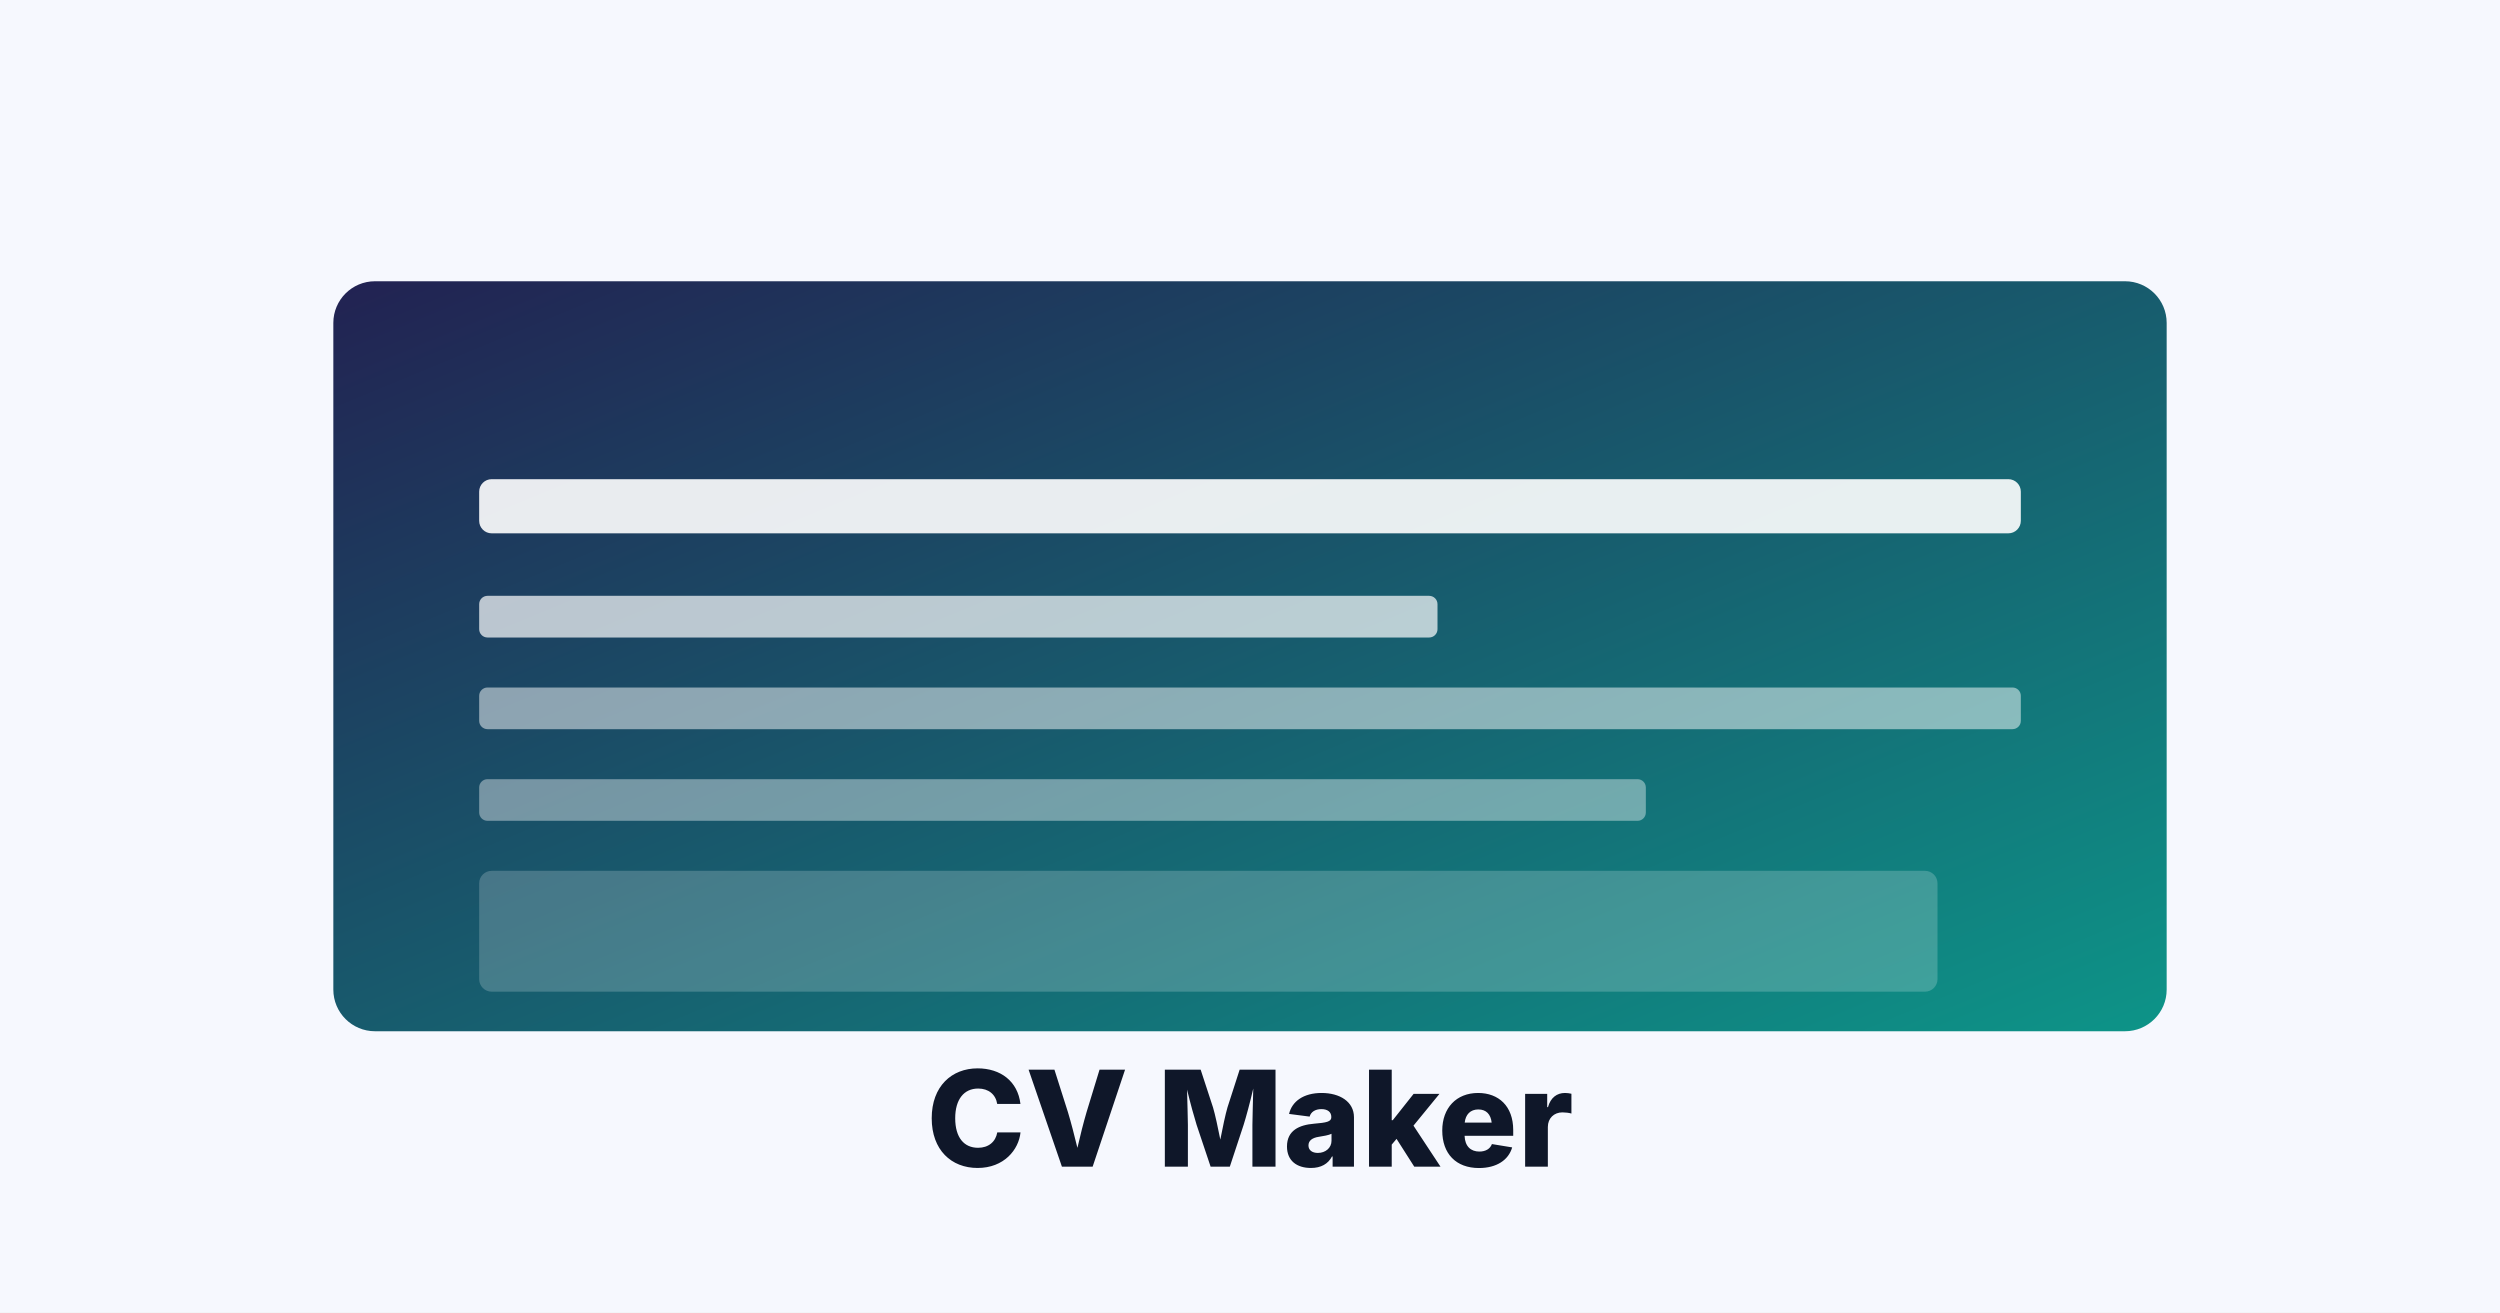
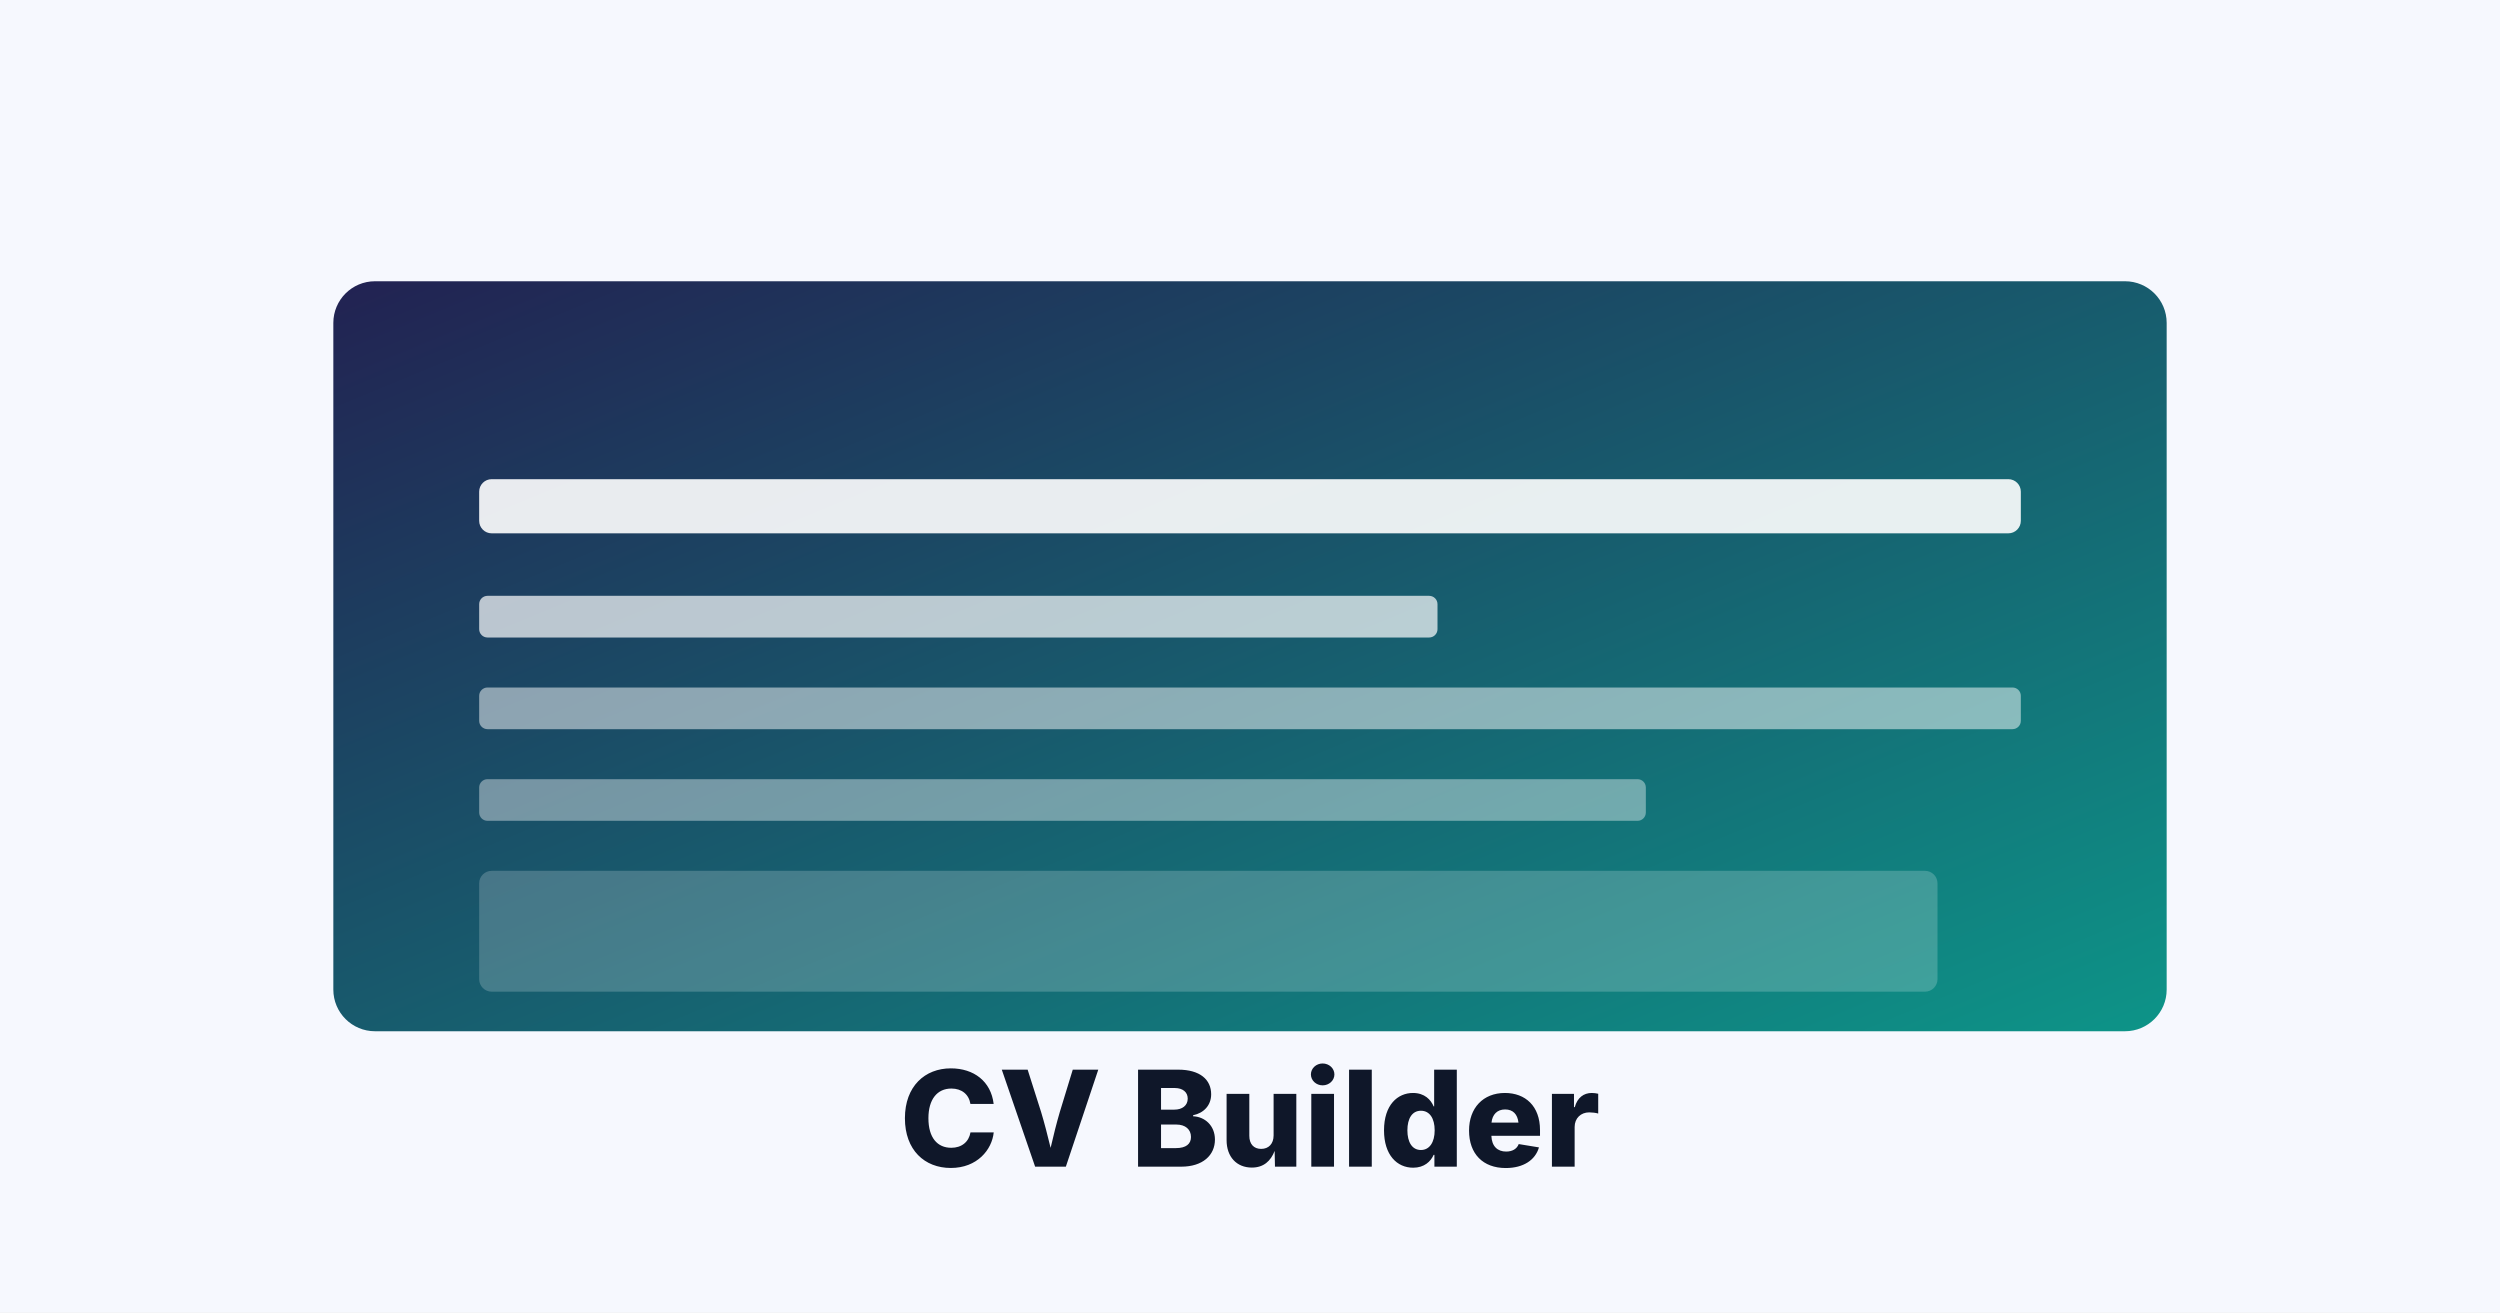
<svg xmlns="http://www.w3.org/2000/svg" viewBox="0 0 1200 630" width="1200" height="630">
  <rect width="1200" height="630" fill="hsl(222 71% 98%)" />
  <defs>
    <linearGradient id="g" x1="0" y1="0" x2="1" y2="1">
      <stop offset="0" stop-color="#222252" />
      <stop offset="1" stop-color="#0d9488" />
    </linearGradient>
  </defs>
  <rect x="160" y="135" width="880" height="360" rx="20" fill="url(#g)" />
  <rect x="230" y="230" width="740" height="26" rx="6" fill="white" opacity="0.9" />
  <rect x="230" y="286" width="460" height="20" rx="4" fill="white" opacity="0.7" />
  <rect x="230" y="330" width="740" height="20" rx="4" fill="white" opacity="0.5" />
  <rect x="230" y="374" width="560" height="20" rx="4" fill="white" opacity="0.4" />
  <rect x="230" y="418" width="700" height="58" rx="6" fill="white" opacity="0.2" />
-   <text x="600" y="560" font-family="Inter, sans-serif" font-size="64" font-weight="800" fill="hsl(222 47% 11%)" text-anchor="middle">CV Maker</text>
+   <text x="600" y="560" font-family="Inter, sans-serif" font-size="64" font-weight="800" fill="hsl(222 47% 11%)" text-anchor="middle">CV Builder</text>
</svg>
